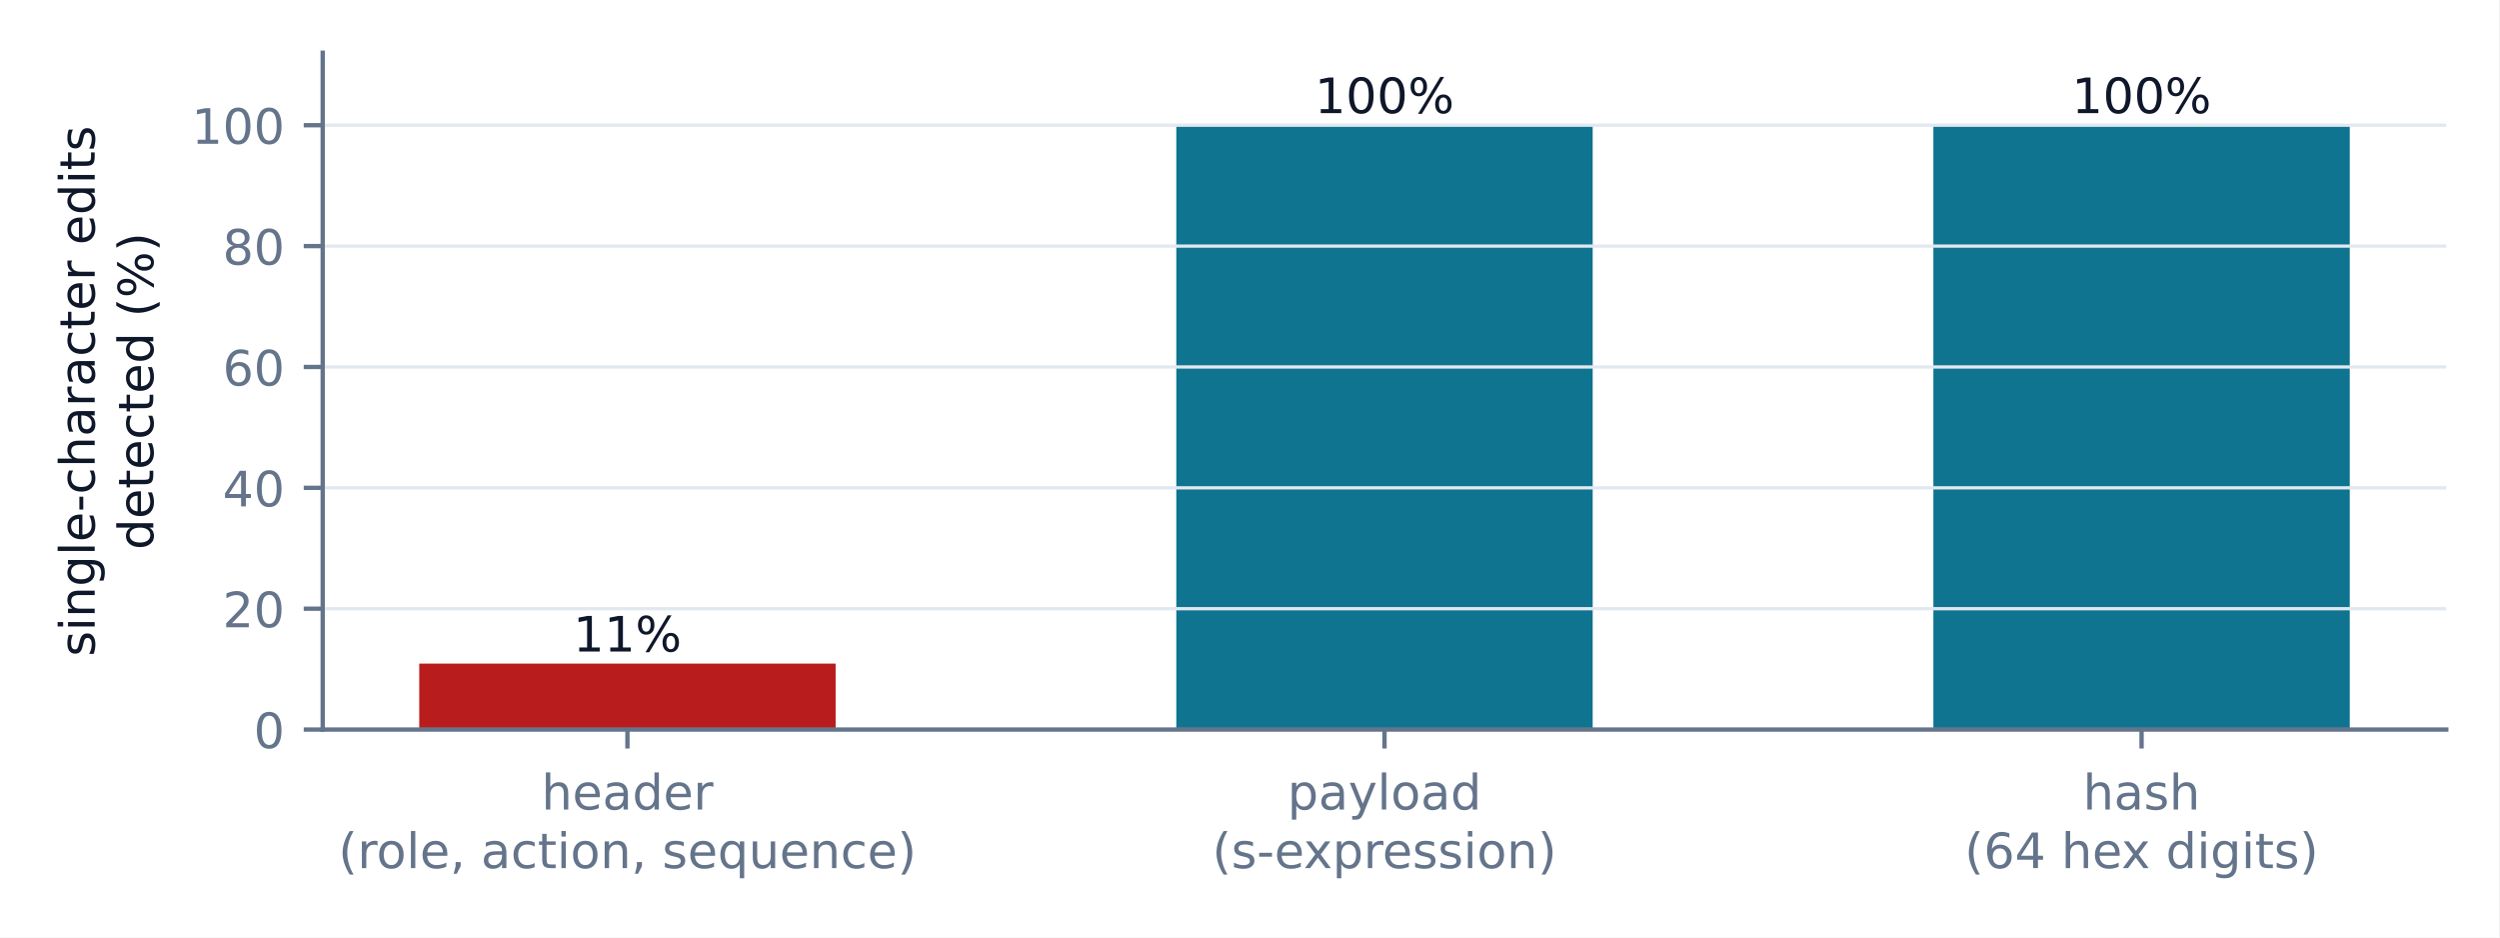
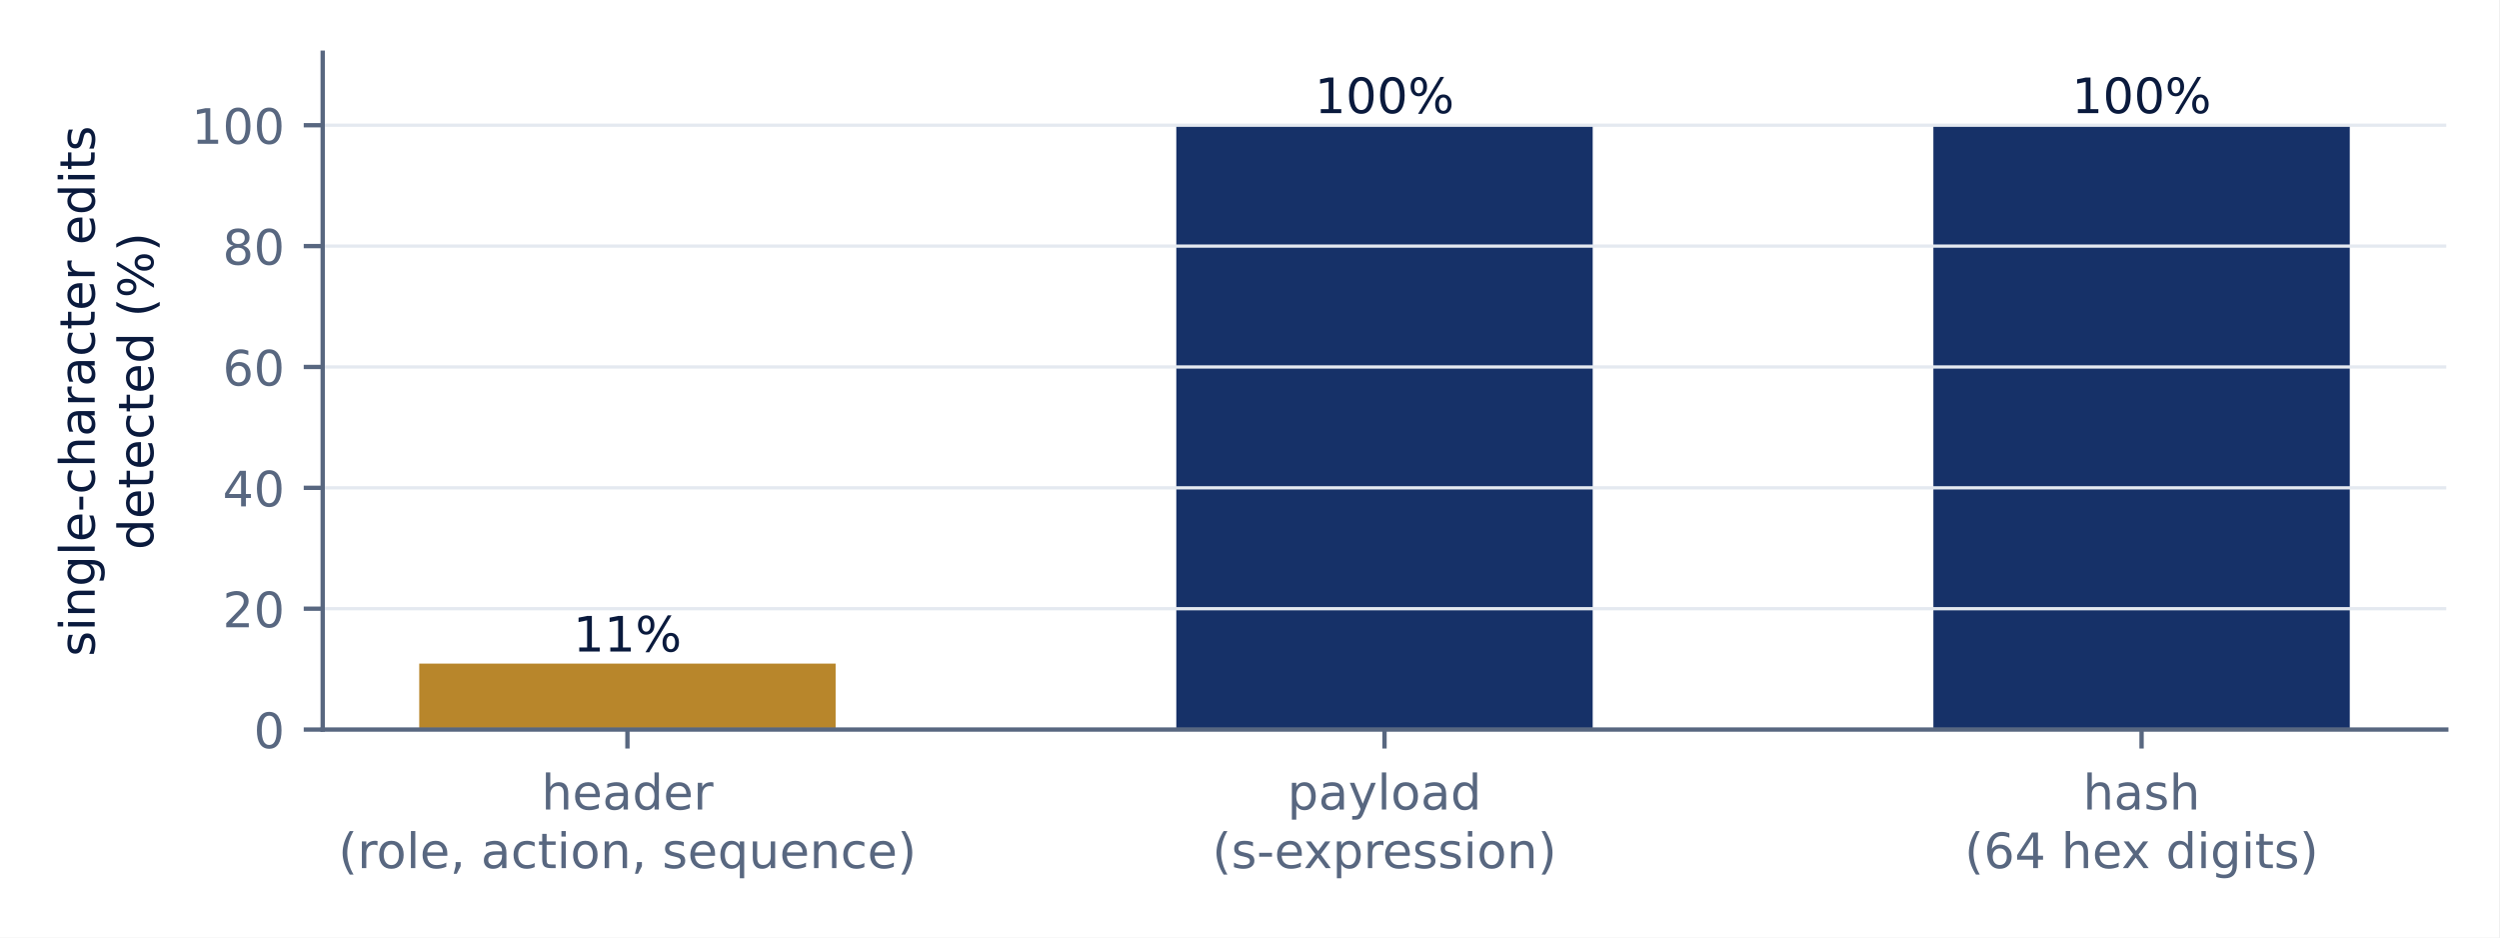
<svg xmlns="http://www.w3.org/2000/svg" xmlns:xlink="http://www.w3.org/1999/xlink" width="460.8pt" height="172.8pt" viewBox="0 0 460.8 172.8" version="1.1">
  <defs>
    <style type="text/css">*{stroke-linejoin: round; stroke-linecap: butt}</style>
  </defs>
  <g id="figure_1">
    <g id="patch_1">
      <path d="M 0 172.8  L 460.8 172.8  L 460.8 0  L 0 0  z " style="fill: #ffffff" />
    </g>
    <g id="axes_1">
      <g id="patch_2">
        <path d="M 59.506 134.472  L 451.08 134.472  L 451.08 9.72  L 59.506 9.72  z " style="fill: #ffffff" />
      </g>
      <g id="patch_3">
-         <path d="M 77.305 134.472  L 154.084 134.472  L 154.084 122.321  L 77.305 122.321  z " clip-path="url(#p524c995d17)" style="fill: #b91c1c" />
+         <path d="M 77.305 134.472  L 154.084 134.472  L 154.084 122.321  L 77.305 122.321  z " clip-path="url(#p524c995d17)" style="fill: #b8862b" />
      </g>
      <g id="patch_4">
-         <path d="M 216.904 134.472  L 293.683 134.472  L 293.683 23.086  L 216.904 23.086  z " clip-path="url(#p524c995d17)" style="fill: #0e7490" />
+         <path d="M 216.904 134.472  L 293.683 134.472  L 293.683 23.086  L 216.904 23.086  z " clip-path="url(#p524c995d17)" style="fill: #163168" />
      </g>
      <g id="patch_5">
-         <path d="M 356.502 134.472  L 433.281 134.472  L 433.281 23.086  L 356.502 23.086  z " clip-path="url(#p524c995d17)" style="fill: #0e7490" />
+         <path d="M 356.502 134.472  L 433.281 134.472  L 433.281 23.086  L 356.502 23.086  z " clip-path="url(#p524c995d17)" style="fill: #163168" />
      </g>
      <g id="matplotlib.axis_1">
        <g id="xtick_1">
          <g id="line2d_1">
            <defs>
-               <path id="m73df74bedf" d="M 0 0  L 0 3.5  " style="stroke: #64748b; stroke-width: 0.8" />
+               <path id="m2a65d157c3" d="M 0 0  L 0 3.5  " style="stroke: #586780; stroke-width: 0.8" />
            </defs>
            <g>
-               <use xlink:href="#m73df74bedf" x="115.695" y="134.472" style="fill: #64748b; stroke: #64748b; stroke-width: 0.8" />
+               <use xlink:href="#m2a65d157c3" x="115.695" y="134.472" style="fill: #586780; stroke: #586780; stroke-width: 0.8" />
            </g>
          </g>
          <g id="text_1">
-             <g style="fill: #64748b" transform="translate(99.84078 149.2117) scale(0.09 -0.09)">
+             <g style="fill: #586780" transform="translate(99.84078 149.2117) scale(0.09 -0.09)">
              <defs>
                <path id="DejaVuSans-4b" d="M 3513 2113  L 3513 0  L 2938 0  L 2938 2094  Q 2938 2591 2744 2837  Q 2550 3084 2163 3084  Q 1697 3084 1428 2787  Q 1159 2491 1159 1978  L 1159 0  L 581 0  L 581 4863  L 1159 4863  L 1159 2956  Q 1366 3272 1645 3428  Q 1925 3584 2291 3584  Q 2894 3584 3203 3211  Q 3513 2838 3513 2113  z " transform="scale(0.015625)" />
                <path id="DejaVuSans-48" d="M 3597 1894  L 3597 1613  L 953 1613  Q 991 1019 1311 708  Q 1631 397 2203 397  Q 2534 397 2845 478  Q 3156 559 3463 722  L 3463 178  Q 3153 47 2828 -22  Q 2503 -91 2169 -91  Q 1331 -91 842 396  Q 353 884 353 1716  Q 353 2575 817 3079  Q 1281 3584 2069 3584  Q 2775 3584 3186 3129  Q 3597 2675 3597 1894  z M 3022 2063  Q 3016 2534 2758 2815  Q 2500 3097 2075 3097  Q 1594 3097 1305 2825  Q 1016 2553 972 2059  L 3022 2063  z " transform="scale(0.015625)" />
                <path id="DejaVuSans-44" d="M 2194 1759  Q 1497 1759 1228 1600  Q 959 1441 959 1056  Q 959 750 1161 570  Q 1363 391 1709 391  Q 2188 391 2477 730  Q 2766 1069 2766 1631  L 2766 1759  L 2194 1759  z M 3341 1997  L 3341 0  L 2766 0  L 2766 531  Q 2569 213 2275 61  Q 1981 -91 1556 -91  Q 1019 -91 701 211  Q 384 513 384 1019  Q 384 1609 779 1909  Q 1175 2209 1959 2209  L 2766 2209  L 2766 2266  Q 2766 2663 2505 2880  Q 2244 3097 1772 3097  Q 1472 3097 1187 3025  Q 903 2953 641 2809  L 641 3341  Q 956 3463 1253 3523  Q 1550 3584 1831 3584  Q 2591 3584 2966 3190  Q 3341 2797 3341 1997  z " transform="scale(0.015625)" />
                <path id="DejaVuSans-47" d="M 2906 2969  L 2906 4863  L 3481 4863  L 3481 0  L 2906 0  L 2906 525  Q 2725 213 2448 61  Q 2172 -91 1784 -91  Q 1150 -91 751 415  Q 353 922 353 1747  Q 353 2572 751 3078  Q 1150 3584 1784 3584  Q 2172 3584 2448 3432  Q 2725 3281 2906 2969  z M 947 1747  Q 947 1113 1208 752  Q 1469 391 1925 391  Q 2381 391 2643 752  Q 2906 1113 2906 1747  Q 2906 2381 2643 2742  Q 2381 3103 1925 3103  Q 1469 3103 1208 2742  Q 947 2381 947 1747  z " transform="scale(0.015625)" />
                <path id="DejaVuSans-55" d="M 2631 2963  Q 2534 3019 2420 3045  Q 2306 3072 2169 3072  Q 1681 3072 1420 2755  Q 1159 2438 1159 1844  L 1159 0  L 581 0  L 581 3500  L 1159 3500  L 1159 2956  Q 1341 3275 1631 3429  Q 1922 3584 2338 3584  Q 2397 3584 2469 3576  Q 2541 3569 2628 3553  L 2631 2963  z " transform="scale(0.015625)" />
              </defs>
              <use xlink:href="#DejaVuSans-4b" />
              <use xlink:href="#DejaVuSans-48" transform="translate(63.375 0)" />
              <use xlink:href="#DejaVuSans-44" transform="translate(124.9062 0)" />
              <use xlink:href="#DejaVuSans-47" transform="translate(186.1875 0)" />
              <use xlink:href="#DejaVuSans-48" transform="translate(249.6719 0)" />
              <use xlink:href="#DejaVuSans-55" transform="translate(311.2031 0)" />
            </g>
-             <g style="fill: #64748b" transform="translate(62.40219 160.0142) scale(0.09 -0.09)">
+             <g style="fill: #586780" transform="translate(62.40219 160.0142) scale(0.09 -0.09)">
              <defs>
                <path id="DejaVuSans-b" d="M 1984 4856  Q 1566 4138 1362 3434  Q 1159 2731 1159 2009  Q 1159 1288 1364 580  Q 1569 -128 1984 -844  L 1484 -844  Q 1016 -109 783 600  Q 550 1309 550 2009  Q 550 2706 781 3412  Q 1013 4119 1484 4856  L 1984 4856  z " transform="scale(0.015625)" />
                <path id="DejaVuSans-52" d="M 1959 3097  Q 1497 3097 1228 2736  Q 959 2375 959 1747  Q 959 1119 1226 758  Q 1494 397 1959 397  Q 2419 397 2687 759  Q 2956 1122 2956 1747  Q 2956 2369 2687 2733  Q 2419 3097 1959 3097  z M 1959 3584  Q 2709 3584 3137 3096  Q 3566 2609 3566 1747  Q 3566 888 3137 398  Q 2709 -91 1959 -91  Q 1206 -91 779 398  Q 353 888 353 1747  Q 353 2609 779 3096  Q 1206 3584 1959 3584  z " transform="scale(0.015625)" />
                <path id="DejaVuSans-4f" d="M 603 4863  L 1178 4863  L 1178 0  L 603 0  L 603 4863  z " transform="scale(0.015625)" />
                <path id="DejaVuSans-f" d="M 750 794  L 1409 794  L 1409 256  L 897 -744  L 494 -744  L 750 256  L 750 794  z " transform="scale(0.015625)" />
                <path id="DejaVuSans-3" transform="scale(0.015625)" />
                <path id="DejaVuSans-46" d="M 3122 3366  L 3122 2828  Q 2878 2963 2633 3030  Q 2388 3097 2138 3097  Q 1578 3097 1268 2742  Q 959 2388 959 1747  Q 959 1106 1268 751  Q 1578 397 2138 397  Q 2388 397 2633 464  Q 2878 531 3122 666  L 3122 134  Q 2881 22 2623 -34  Q 2366 -91 2075 -91  Q 1284 -91 818 406  Q 353 903 353 1747  Q 353 2603 823 3093  Q 1294 3584 2113 3584  Q 2378 3584 2631 3529  Q 2884 3475 3122 3366  z " transform="scale(0.015625)" />
                <path id="DejaVuSans-57" d="M 1172 4494  L 1172 3500  L 2356 3500  L 2356 3053  L 1172 3053  L 1172 1153  Q 1172 725 1289 603  Q 1406 481 1766 481  L 2356 481  L 2356 0  L 1766 0  Q 1100 0 847 248  Q 594 497 594 1153  L 594 3053  L 172 3053  L 172 3500  L 594 3500  L 594 4494  L 1172 4494  z " transform="scale(0.015625)" />
                <path id="DejaVuSans-4c" d="M 603 3500  L 1178 3500  L 1178 0  L 603 0  L 603 3500  z M 603 4863  L 1178 4863  L 1178 4134  L 603 4134  L 603 4863  z " transform="scale(0.015625)" />
                <path id="DejaVuSans-51" d="M 3513 2113  L 3513 0  L 2938 0  L 2938 2094  Q 2938 2591 2744 2837  Q 2550 3084 2163 3084  Q 1697 3084 1428 2787  Q 1159 2491 1159 1978  L 1159 0  L 581 0  L 581 3500  L 1159 3500  L 1159 2956  Q 1366 3272 1645 3428  Q 1925 3584 2291 3584  Q 2894 3584 3203 3211  Q 3513 2838 3513 2113  z " transform="scale(0.015625)" />
                <path id="DejaVuSans-56" d="M 2834 3397  L 2834 2853  Q 2591 2978 2328 3040  Q 2066 3103 1784 3103  Q 1356 3103 1142 2972  Q 928 2841 928 2578  Q 928 2378 1081 2264  Q 1234 2150 1697 2047  L 1894 2003  Q 2506 1872 2764 1633  Q 3022 1394 3022 966  Q 3022 478 2636 193  Q 2250 -91 1575 -91  Q 1294 -91 989 -36  Q 684 19 347 128  L 347 722  Q 666 556 975 473  Q 1284 391 1588 391  Q 1994 391 2212 530  Q 2431 669 2431 922  Q 2431 1156 2273 1281  Q 2116 1406 1581 1522  L 1381 1569  Q 847 1681 609 1914  Q 372 2147 372 2553  Q 372 3047 722 3315  Q 1072 3584 1716 3584  Q 2034 3584 2315 3537  Q 2597 3491 2834 3397  z " transform="scale(0.015625)" />
                <path id="DejaVuSans-54" d="M 947 1747  Q 947 1113 1208 752  Q 1469 391 1925 391  Q 2381 391 2643 752  Q 2906 1113 2906 1747  Q 2906 2381 2643 2742  Q 2381 3103 1925 3103  Q 1469 3103 1208 2742  Q 947 2381 947 1747  z M 2906 525  Q 2725 213 2448 61  Q 2172 -91 1784 -91  Q 1150 -91 751 415  Q 353 922 353 1747  Q 353 2572 751 3078  Q 1150 3584 1784 3584  Q 2172 3584 2448 3432  Q 2725 3281 2906 2969  L 2906 3500  L 3481 3500  L 3481 -1331  L 2906 -1331  L 2906 525  z " transform="scale(0.015625)" />
                <path id="DejaVuSans-58" d="M 544 1381  L 544 3500  L 1119 3500  L 1119 1403  Q 1119 906 1312 657  Q 1506 409 1894 409  Q 2359 409 2629 706  Q 2900 1003 2900 1516  L 2900 3500  L 3475 3500  L 3475 0  L 2900 0  L 2900 538  Q 2691 219 2414 64  Q 2138 -91 1772 -91  Q 1169 -91 856 284  Q 544 659 544 1381  z M 1991 3584  L 1991 3584  z " transform="scale(0.015625)" />
                <path id="DejaVuSans-c" d="M 513 4856  L 1013 4856  Q 1481 4119 1714 3412  Q 1947 2706 1947 2009  Q 1947 1309 1714 600  Q 1481 -109 1013 -844  L 513 -844  Q 928 -128 1133 580  Q 1338 1288 1338 2009  Q 1338 2731 1133 3434  Q 928 4138 513 4856  z " transform="scale(0.015625)" />
              </defs>
              <use xlink:href="#DejaVuSans-b" />
              <use xlink:href="#DejaVuSans-55" transform="translate(39.01562 0)" />
              <use xlink:href="#DejaVuSans-52" transform="translate(77.92188 0)" />
              <use xlink:href="#DejaVuSans-4f" transform="translate(139.1094 0)" />
              <use xlink:href="#DejaVuSans-48" transform="translate(166.8906 0)" />
              <use xlink:href="#DejaVuSans-f" transform="translate(228.4219 0)" />
              <use xlink:href="#DejaVuSans-3" transform="translate(260.2031 0)" />
              <use xlink:href="#DejaVuSans-44" transform="translate(291.9844 0)" />
              <use xlink:href="#DejaVuSans-46" transform="translate(353.2656 0)" />
              <use xlink:href="#DejaVuSans-57" transform="translate(408.25 0)" />
              <use xlink:href="#DejaVuSans-4c" transform="translate(447.4531 0)" />
              <use xlink:href="#DejaVuSans-52" transform="translate(475.2344 0)" />
              <use xlink:href="#DejaVuSans-51" transform="translate(536.4219 0)" />
              <use xlink:href="#DejaVuSans-f" transform="translate(599.7969 0)" />
              <use xlink:href="#DejaVuSans-3" transform="translate(631.5781 0)" />
              <use xlink:href="#DejaVuSans-56" transform="translate(663.3594 0)" />
              <use xlink:href="#DejaVuSans-48" transform="translate(715.4531 0)" />
              <use xlink:href="#DejaVuSans-54" transform="translate(776.9844 0)" />
              <use xlink:href="#DejaVuSans-58" transform="translate(840.4688 0)" />
              <use xlink:href="#DejaVuSans-48" transform="translate(903.8438 0)" />
              <use xlink:href="#DejaVuSans-51" transform="translate(965.375 0)" />
              <use xlink:href="#DejaVuSans-46" transform="translate(1028.75 0)" />
              <use xlink:href="#DejaVuSans-48" transform="translate(1083.734 0)" />
              <use xlink:href="#DejaVuSans-c" transform="translate(1145.266 0)" />
            </g>
          </g>
        </g>
        <g id="xtick_2">
          <g id="line2d_2">
            <g>
-               <use xlink:href="#m73df74bedf" x="255.293" y="134.472" style="fill: #64748b; stroke: #64748b; stroke-width: 0.8" />
+               <use xlink:href="#m2a65d157c3" x="255.293" y="134.472" style="fill: #586780; stroke: #586780; stroke-width: 0.8" />
            </g>
          </g>
          <g id="text_2">
-             <g style="fill: #64748b" transform="translate(237.3973 149.2117) scale(0.09 -0.09)">
+             <g style="fill: #586780" transform="translate(237.3973 149.2117) scale(0.09 -0.09)">
              <defs>
                <path id="DejaVuSans-53" d="M 1159 525  L 1159 -1331  L 581 -1331  L 581 3500  L 1159 3500  L 1159 2969  Q 1341 3281 1617 3432  Q 1894 3584 2278 3584  Q 2916 3584 3314 3078  Q 3713 2572 3713 1747  Q 3713 922 3314 415  Q 2916 -91 2278 -91  Q 1894 -91 1617 61  Q 1341 213 1159 525  z M 3116 1747  Q 3116 2381 2855 2742  Q 2594 3103 2138 3103  Q 1681 3103 1420 2742  Q 1159 2381 1159 1747  Q 1159 1113 1420 752  Q 1681 391 2138 391  Q 2594 391 2855 752  Q 3116 1113 3116 1747  z " transform="scale(0.015625)" />
                <path id="DejaVuSans-5c" d="M 2059 -325  Q 1816 -950 1584 -1140  Q 1353 -1331 966 -1331  L 506 -1331  L 506 -850  L 844 -850  Q 1081 -850 1212 -737  Q 1344 -625 1503 -206  L 1606 56  L 191 3500  L 800 3500  L 1894 763  L 2988 3500  L 3597 3500  L 2059 -325  z " transform="scale(0.015625)" />
              </defs>
              <use xlink:href="#DejaVuSans-53" />
              <use xlink:href="#DejaVuSans-44" transform="translate(63.48438 0)" />
              <use xlink:href="#DejaVuSans-5c" transform="translate(124.7656 0)" />
              <use xlink:href="#DejaVuSans-4f" transform="translate(183.9531 0)" />
              <use xlink:href="#DejaVuSans-52" transform="translate(211.7344 0)" />
              <use xlink:href="#DejaVuSans-44" transform="translate(272.9219 0)" />
              <use xlink:href="#DejaVuSans-47" transform="translate(334.2031 0)" />
            </g>
-             <g style="fill: #64748b" transform="translate(223.5401 160.0142) scale(0.09 -0.09)">
+             <g style="fill: #586780" transform="translate(223.5401 160.0142) scale(0.09 -0.09)">
              <defs>
                <path id="DejaVuSans-10" d="M 313 2009  L 1997 2009  L 1997 1497  L 313 1497  L 313 2009  z " transform="scale(0.015625)" />
                <path id="DejaVuSans-5b" d="M 3513 3500  L 2247 1797  L 3578 0  L 2900 0  L 1881 1375  L 863 0  L 184 0  L 1544 1831  L 300 3500  L 978 3500  L 1906 2253  L 2834 3500  L 3513 3500  z " transform="scale(0.015625)" />
              </defs>
              <use xlink:href="#DejaVuSans-b" />
              <use xlink:href="#DejaVuSans-56" transform="translate(39.01562 0)" />
              <use xlink:href="#DejaVuSans-10" transform="translate(91.10938 0)" />
              <use xlink:href="#DejaVuSans-48" transform="translate(127.1875 0)" />
              <use xlink:href="#DejaVuSans-5b" transform="translate(186.9688 0)" />
              <use xlink:href="#DejaVuSans-53" transform="translate(246.1562 0)" />
              <use xlink:href="#DejaVuSans-55" transform="translate(309.6406 0)" />
              <use xlink:href="#DejaVuSans-48" transform="translate(348.5469 0)" />
              <use xlink:href="#DejaVuSans-56" transform="translate(410.0781 0)" />
              <use xlink:href="#DejaVuSans-56" transform="translate(462.1719 0)" />
              <use xlink:href="#DejaVuSans-4c" transform="translate(514.2656 0)" />
              <use xlink:href="#DejaVuSans-52" transform="translate(542.0469 0)" />
              <use xlink:href="#DejaVuSans-51" transform="translate(603.2344 0)" />
              <use xlink:href="#DejaVuSans-c" transform="translate(666.6094 0)" />
            </g>
          </g>
        </g>
        <g id="xtick_3">
          <g id="line2d_3">
            <g>
-               <use xlink:href="#m73df74bedf" x="394.892" y="134.472" style="fill: #64748b; stroke: #64748b; stroke-width: 0.8" />
+               <use xlink:href="#m2a65d157c3" x="394.892" y="134.472" style="fill: #586780; stroke: #586780; stroke-width: 0.8" />
            </g>
          </g>
          <g id="text_3">
-             <g style="fill: #64748b" transform="translate(384.086 149.2117) scale(0.09 -0.09)">
+             <g style="fill: #586780" transform="translate(384.086 149.2117) scale(0.09 -0.09)">
              <use xlink:href="#DejaVuSans-4b" />
              <use xlink:href="#DejaVuSans-44" transform="translate(63.375 0)" />
              <use xlink:href="#DejaVuSans-56" transform="translate(124.6562 0)" />
              <use xlink:href="#DejaVuSans-4b" transform="translate(176.75 0)" />
            </g>
-             <g style="fill: #64748b" transform="translate(362.2659 160.0142) scale(0.09 -0.09)">
+             <g style="fill: #586780" transform="translate(362.2659 160.0142) scale(0.09 -0.09)">
              <defs>
                <path id="DejaVuSans-19" d="M 2113 2584  Q 1688 2584 1439 2293  Q 1191 2003 1191 1497  Q 1191 994 1439 701  Q 1688 409 2113 409  Q 2538 409 2786 701  Q 3034 994 3034 1497  Q 3034 2003 2786 2293  Q 2538 2584 2113 2584  z M 3366 4563  L 3366 3988  Q 3128 4100 2886 4159  Q 2644 4219 2406 4219  Q 1781 4219 1451 3797  Q 1122 3375 1075 2522  Q 1259 2794 1537 2939  Q 1816 3084 2150 3084  Q 2853 3084 3261 2657  Q 3669 2231 3669 1497  Q 3669 778 3244 343  Q 2819 -91 2113 -91  Q 1303 -91 875 529  Q 447 1150 447 2328  Q 447 3434 972 4092  Q 1497 4750 2381 4750  Q 2619 4750 2861 4703  Q 3103 4656 3366 4563  z " transform="scale(0.015625)" />
                <path id="DejaVuSans-17" d="M 2419 4116  L 825 1625  L 2419 1625  L 2419 4116  z M 2253 4666  L 3047 4666  L 3047 1625  L 3713 1625  L 3713 1100  L 3047 1100  L 3047 0  L 2419 0  L 2419 1100  L 313 1100  L 313 1709  L 2253 4666  z " transform="scale(0.015625)" />
                <path id="DejaVuSans-4a" d="M 2906 1791  Q 2906 2416 2648 2759  Q 2391 3103 1925 3103  Q 1463 3103 1205 2759  Q 947 2416 947 1791  Q 947 1169 1205 825  Q 1463 481 1925 481  Q 2391 481 2648 825  Q 2906 1169 2906 1791  z M 3481 434  Q 3481 -459 3084 -895  Q 2688 -1331 1869 -1331  Q 1566 -1331 1297 -1286  Q 1028 -1241 775 -1147  L 775 -588  Q 1028 -725 1275 -790  Q 1522 -856 1778 -856  Q 2344 -856 2625 -561  Q 2906 -266 2906 331  L 2906 616  Q 2728 306 2450 153  Q 2172 0 1784 0  Q 1141 0 747 490  Q 353 981 353 1791  Q 353 2603 747 3093  Q 1141 3584 1784 3584  Q 2172 3584 2450 3431  Q 2728 3278 2906 2969  L 2906 3500  L 3481 3500  L 3481 434  z " transform="scale(0.015625)" />
              </defs>
              <use xlink:href="#DejaVuSans-b" />
              <use xlink:href="#DejaVuSans-19" transform="translate(39.01562 0)" />
              <use xlink:href="#DejaVuSans-17" transform="translate(102.6406 0)" />
              <use xlink:href="#DejaVuSans-3" transform="translate(166.2656 0)" />
              <use xlink:href="#DejaVuSans-4b" transform="translate(198.0469 0)" />
              <use xlink:href="#DejaVuSans-48" transform="translate(261.4219 0)" />
              <use xlink:href="#DejaVuSans-5b" transform="translate(321.2031 0)" />
              <use xlink:href="#DejaVuSans-3" transform="translate(380.3906 0)" />
              <use xlink:href="#DejaVuSans-47" transform="translate(412.1719 0)" />
              <use xlink:href="#DejaVuSans-4c" transform="translate(475.6562 0)" />
              <use xlink:href="#DejaVuSans-4a" transform="translate(503.4375 0)" />
              <use xlink:href="#DejaVuSans-4c" transform="translate(566.9219 0)" />
              <use xlink:href="#DejaVuSans-57" transform="translate(594.7031 0)" />
              <use xlink:href="#DejaVuSans-56" transform="translate(633.9062 0)" />
              <use xlink:href="#DejaVuSans-c" transform="translate(686 0)" />
            </g>
          </g>
        </g>
      </g>
      <g id="matplotlib.axis_2">
        <g id="ytick_1">
          <g id="line2d_4">
-             <path d="M 59.506 134.472  L 451.08 134.472  " clip-path="url(#p524c995d17)" style="fill: none; stroke: #e2e8f0; stroke-width: 0.6; stroke-linecap: square" />
+             <path d="M 59.506 134.472  L 451.08 134.472  " clip-path="url(#p524c995d17)" style="fill: none; stroke: #e4e9f0; stroke-width: 0.6; stroke-linecap: square" />
          </g>
          <g id="line2d_5">
            <defs>
-               <path id="m22dbe54132" d="M 0 0  L -3.5 0  " style="stroke: #64748b; stroke-width: 0.8" />
+               <path id="m2eb2b856c6" d="M 0 0  L -3.5 0  " style="stroke: #586780; stroke-width: 0.8" />
            </defs>
            <g>
-               <use xlink:href="#m22dbe54132" x="59.506" y="134.472" style="fill: #64748b; stroke: #64748b; stroke-width: 0.8" />
+               <use xlink:href="#m2eb2b856c6" x="59.506" y="134.472" style="fill: #586780; stroke: #586780; stroke-width: 0.8" />
            </g>
          </g>
          <g id="text_4">
-             <g style="fill: #64748b" transform="translate(46.78023 137.8912) scale(0.09 -0.09)">
+             <g style="fill: #586780" transform="translate(46.78023 137.8912) scale(0.09 -0.09)">
              <defs>
                <path id="DejaVuSans-13" d="M 2034 4250  Q 1547 4250 1301 3770  Q 1056 3291 1056 2328  Q 1056 1369 1301 889  Q 1547 409 2034 409  Q 2525 409 2770 889  Q 3016 1369 3016 2328  Q 3016 3291 2770 3770  Q 2525 4250 2034 4250  z M 2034 4750  Q 2819 4750 3233 4129  Q 3647 3509 3647 2328  Q 3647 1150 3233 529  Q 2819 -91 2034 -91  Q 1250 -91 836 529  Q 422 1150 422 2328  Q 422 3509 836 4129  Q 1250 4750 2034 4750  z " transform="scale(0.015625)" />
              </defs>
              <use xlink:href="#DejaVuSans-13" />
            </g>
          </g>
        </g>
        <g id="ytick_2">
          <g id="line2d_6">
-             <path d="M 59.506 112.195  L 451.08 112.195  " clip-path="url(#p524c995d17)" style="fill: none; stroke: #e2e8f0; stroke-width: 0.6; stroke-linecap: square" />
+             <path d="M 59.506 112.195  L 451.08 112.195  " clip-path="url(#p524c995d17)" style="fill: none; stroke: #e4e9f0; stroke-width: 0.6; stroke-linecap: square" />
          </g>
          <g id="line2d_7">
            <g>
-               <use xlink:href="#m22dbe54132" x="59.506" y="112.195" style="fill: #64748b; stroke: #64748b; stroke-width: 0.8" />
+               <use xlink:href="#m2eb2b856c6" x="59.506" y="112.195" style="fill: #586780; stroke: #586780; stroke-width: 0.8" />
            </g>
          </g>
          <g id="text_5">
-             <g style="fill: #64748b" transform="translate(41.05398 115.614) scale(0.09 -0.09)">
+             <g style="fill: #586780" transform="translate(41.05398 115.614) scale(0.09 -0.09)">
              <defs>
                <path id="DejaVuSans-15" d="M 1228 531  L 3431 531  L 3431 0  L 469 0  L 469 531  Q 828 903 1448 1529  Q 2069 2156 2228 2338  Q 2531 2678 2651 2914  Q 2772 3150 2772 3378  Q 2772 3750 2511 3984  Q 2250 4219 1831 4219  Q 1534 4219 1204 4116  Q 875 4013 500 3803  L 500 4441  Q 881 4594 1212 4672  Q 1544 4750 1819 4750  Q 2544 4750 2975 4387  Q 3406 4025 3406 3419  Q 3406 3131 3298 2873  Q 3191 2616 2906 2266  Q 2828 2175 2409 1742  Q 1991 1309 1228 531  z " transform="scale(0.015625)" />
              </defs>
              <use xlink:href="#DejaVuSans-15" />
              <use xlink:href="#DejaVuSans-13" transform="translate(63.625 0)" />
            </g>
          </g>
        </g>
        <g id="ytick_3">
          <g id="line2d_8">
-             <path d="M 59.506 89.918  L 451.08 89.918  " clip-path="url(#p524c995d17)" style="fill: none; stroke: #e2e8f0; stroke-width: 0.6; stroke-linecap: square" />
+             <path d="M 59.506 89.918  L 451.08 89.918  " clip-path="url(#p524c995d17)" style="fill: none; stroke: #e4e9f0; stroke-width: 0.6; stroke-linecap: square" />
          </g>
          <g id="line2d_9">
            <g>
-               <use xlink:href="#m22dbe54132" x="59.506" y="89.918" style="fill: #64748b; stroke: #64748b; stroke-width: 0.8" />
+               <use xlink:href="#m2eb2b856c6" x="59.506" y="89.918" style="fill: #586780; stroke: #586780; stroke-width: 0.8" />
            </g>
          </g>
          <g id="text_6">
-             <g style="fill: #64748b" transform="translate(41.05398 93.33683) scale(0.09 -0.09)">
+             <g style="fill: #586780" transform="translate(41.05398 93.33683) scale(0.09 -0.09)">
              <use xlink:href="#DejaVuSans-17" />
              <use xlink:href="#DejaVuSans-13" transform="translate(63.625 0)" />
            </g>
          </g>
        </g>
        <g id="ytick_4">
          <g id="line2d_10">
-             <path d="M 59.506 67.641  L 451.08 67.641  " clip-path="url(#p524c995d17)" style="fill: none; stroke: #e2e8f0; stroke-width: 0.6; stroke-linecap: square" />
+             <path d="M 59.506 67.641  L 451.08 67.641  " clip-path="url(#p524c995d17)" style="fill: none; stroke: #e4e9f0; stroke-width: 0.6; stroke-linecap: square" />
          </g>
          <g id="line2d_11">
            <g>
-               <use xlink:href="#m22dbe54132" x="59.506" y="67.641" style="fill: #64748b; stroke: #64748b; stroke-width: 0.8" />
+               <use xlink:href="#m2eb2b856c6" x="59.506" y="67.641" style="fill: #586780; stroke: #586780; stroke-width: 0.8" />
            </g>
          </g>
          <g id="text_7">
-             <g style="fill: #64748b" transform="translate(41.05398 71.05964) scale(0.09 -0.09)">
+             <g style="fill: #586780" transform="translate(41.05398 71.05964) scale(0.09 -0.09)">
              <use xlink:href="#DejaVuSans-19" />
              <use xlink:href="#DejaVuSans-13" transform="translate(63.625 0)" />
            </g>
          </g>
        </g>
        <g id="ytick_5">
          <g id="line2d_12">
-             <path d="M 59.506 45.364  L 451.08 45.364  " clip-path="url(#p524c995d17)" style="fill: none; stroke: #e2e8f0; stroke-width: 0.6; stroke-linecap: square" />
+             <path d="M 59.506 45.364  L 451.08 45.364  " clip-path="url(#p524c995d17)" style="fill: none; stroke: #e4e9f0; stroke-width: 0.6; stroke-linecap: square" />
          </g>
          <g id="line2d_13">
            <g>
-               <use xlink:href="#m22dbe54132" x="59.506" y="45.364" style="fill: #64748b; stroke: #64748b; stroke-width: 0.8" />
+               <use xlink:href="#m2eb2b856c6" x="59.506" y="45.364" style="fill: #586780; stroke: #586780; stroke-width: 0.8" />
            </g>
          </g>
          <g id="text_8">
-             <g style="fill: #64748b" transform="translate(41.05398 48.78245) scale(0.09 -0.09)">
+             <g style="fill: #586780" transform="translate(41.05398 48.78245) scale(0.09 -0.09)">
              <defs>
                <path id="DejaVuSans-1b" d="M 2034 2216  Q 1584 2216 1326 1975  Q 1069 1734 1069 1313  Q 1069 891 1326 650  Q 1584 409 2034 409  Q 2484 409 2743 651  Q 3003 894 3003 1313  Q 3003 1734 2745 1975  Q 2488 2216 2034 2216  z M 1403 2484  Q 997 2584 770 2862  Q 544 3141 544 3541  Q 544 4100 942 4425  Q 1341 4750 2034 4750  Q 2731 4750 3128 4425  Q 3525 4100 3525 3541  Q 3525 3141 3298 2862  Q 3072 2584 2669 2484  Q 3125 2378 3379 2068  Q 3634 1759 3634 1313  Q 3634 634 3220 271  Q 2806 -91 2034 -91  Q 1263 -91 848 271  Q 434 634 434 1313  Q 434 1759 690 2068  Q 947 2378 1403 2484  z M 1172 3481  Q 1172 3119 1398 2916  Q 1625 2713 2034 2713  Q 2441 2713 2670 2916  Q 2900 3119 2900 3481  Q 2900 3844 2670 4047  Q 2441 4250 2034 4250  Q 1625 4250 1398 4047  Q 1172 3844 1172 3481  z " transform="scale(0.015625)" />
              </defs>
              <use xlink:href="#DejaVuSans-1b" />
              <use xlink:href="#DejaVuSans-13" transform="translate(63.625 0)" />
            </g>
          </g>
        </g>
        <g id="ytick_6">
          <g id="line2d_14">
-             <path d="M 59.506 23.086  L 451.08 23.086  " clip-path="url(#p524c995d17)" style="fill: none; stroke: #e2e8f0; stroke-width: 0.6; stroke-linecap: square" />
+             <path d="M 59.506 23.086  L 451.08 23.086  " clip-path="url(#p524c995d17)" style="fill: none; stroke: #e4e9f0; stroke-width: 0.6; stroke-linecap: square" />
          </g>
          <g id="line2d_15">
            <g>
-               <use xlink:href="#m22dbe54132" x="59.506" y="23.086" style="fill: #64748b; stroke: #64748b; stroke-width: 0.8" />
+               <use xlink:href="#m2eb2b856c6" x="59.506" y="23.086" style="fill: #586780; stroke: #586780; stroke-width: 0.8" />
            </g>
          </g>
          <g id="text_9">
-             <g style="fill: #64748b" transform="translate(35.32773 26.50526) scale(0.09 -0.09)">
+             <g style="fill: #586780" transform="translate(35.32773 26.50526) scale(0.09 -0.09)">
              <defs>
                <path id="DejaVuSans-14" d="M 794 531  L 1825 531  L 1825 4091  L 703 3866  L 703 4441  L 1819 4666  L 2450 4666  L 2450 531  L 3481 531  L 3481 0  L 794 0  L 794 531  z " transform="scale(0.015625)" />
              </defs>
              <use xlink:href="#DejaVuSans-14" />
              <use xlink:href="#DejaVuSans-13" transform="translate(63.625 0)" />
              <use xlink:href="#DejaVuSans-13" transform="translate(127.25 0)" />
            </g>
          </g>
        </g>
        <g id="text_10">
-           <g style="fill: #0f172a" transform="translate(17.46229 121.0048) rotate(-90) scale(0.09 -0.09)">
+           <g style="fill: #0a1a3d" transform="translate(17.46229 121.0048) rotate(-90) scale(0.09 -0.09)">
            <use xlink:href="#DejaVuSans-56" />
            <use xlink:href="#DejaVuSans-4c" transform="translate(52.09375 0)" />
            <use xlink:href="#DejaVuSans-51" transform="translate(79.875 0)" />
            <use xlink:href="#DejaVuSans-4a" transform="translate(143.25 0)" />
            <use xlink:href="#DejaVuSans-4f" transform="translate(206.7344 0)" />
            <use xlink:href="#DejaVuSans-48" transform="translate(234.5156 0)" />
            <use xlink:href="#DejaVuSans-10" transform="translate(296.0469 0)" />
            <use xlink:href="#DejaVuSans-46" transform="translate(332.125 0)" />
            <use xlink:href="#DejaVuSans-4b" transform="translate(387.1094 0)" />
            <use xlink:href="#DejaVuSans-44" transform="translate(450.4844 0)" />
            <use xlink:href="#DejaVuSans-55" transform="translate(511.7656 0)" />
            <use xlink:href="#DejaVuSans-44" transform="translate(552.875 0)" />
            <use xlink:href="#DejaVuSans-46" transform="translate(614.1562 0)" />
            <use xlink:href="#DejaVuSans-57" transform="translate(669.1406 0)" />
            <use xlink:href="#DejaVuSans-48" transform="translate(708.3438 0)" />
            <use xlink:href="#DejaVuSans-55" transform="translate(769.875 0)" />
            <use xlink:href="#DejaVuSans-3" transform="translate(810.9844 0)" />
            <use xlink:href="#DejaVuSans-48" transform="translate(842.7656 0)" />
            <use xlink:href="#DejaVuSans-47" transform="translate(904.2969 0)" />
            <use xlink:href="#DejaVuSans-4c" transform="translate(967.7812 0)" />
            <use xlink:href="#DejaVuSans-57" transform="translate(995.5625 0)" />
            <use xlink:href="#DejaVuSans-56" transform="translate(1034.766 0)" />
          </g>
-           <g style="fill: #0f172a" transform="translate(28.26475 101.3363) rotate(-90) scale(0.09 -0.09)">
+           <g style="fill: #0a1a3d" transform="translate(28.26475 101.3363) rotate(-90) scale(0.09 -0.09)">
            <defs>
              <path id="DejaVuSans-8" d="M 4653 2053  Q 4381 2053 4226 1822  Q 4072 1591 4072 1178  Q 4072 772 4226 539  Q 4381 306 4653 306  Q 4919 306 5073 539  Q 5228 772 5228 1178  Q 5228 1588 5073 1820  Q 4919 2053 4653 2053  z M 4653 2450  Q 5147 2450 5437 2106  Q 5728 1763 5728 1178  Q 5728 594 5436 251  Q 5144 -91 4653 -91  Q 4153 -91 3862 251  Q 3572 594 3572 1178  Q 3572 1766 3864 2108  Q 4156 2450 4653 2450  z M 1428 4353  Q 1159 4353 1004 4120  Q 850 3888 850 3481  Q 850 3069 1003 2837  Q 1156 2606 1428 2606  Q 1700 2606 1854 2837  Q 2009 3069 2009 3481  Q 2009 3884 1853 4118  Q 1697 4353 1428 4353  z M 4250 4750  L 4750 4750  L 1831 -91  L 1331 -91  L 4250 4750  z M 1428 4750  Q 1922 4750 2215 4408  Q 2509 4066 2509 3481  Q 2509 2891 2217 2550  Q 1925 2209 1428 2209  Q 931 2209 642 2551  Q 353 2894 353 3481  Q 353 4063 643 4406  Q 934 4750 1428 4750  z " transform="scale(0.015625)" />
            </defs>
            <use xlink:href="#DejaVuSans-47" />
            <use xlink:href="#DejaVuSans-48" transform="translate(63.48438 0)" />
            <use xlink:href="#DejaVuSans-57" transform="translate(125.0156 0)" />
            <use xlink:href="#DejaVuSans-48" transform="translate(164.2188 0)" />
            <use xlink:href="#DejaVuSans-46" transform="translate(225.75 0)" />
            <use xlink:href="#DejaVuSans-57" transform="translate(280.7344 0)" />
            <use xlink:href="#DejaVuSans-48" transform="translate(319.9375 0)" />
            <use xlink:href="#DejaVuSans-47" transform="translate(381.4688 0)" />
            <use xlink:href="#DejaVuSans-3" transform="translate(444.9531 0)" />
            <use xlink:href="#DejaVuSans-b" transform="translate(476.7344 0)" />
            <use xlink:href="#DejaVuSans-8" transform="translate(515.75 0)" />
            <use xlink:href="#DejaVuSans-c" transform="translate(610.7656 0)" />
          </g>
        </g>
      </g>
      <g id="patch_6">
-         <path d="M 59.506 134.472  L 59.506 9.72  " style="fill: none; stroke: #64748b; stroke-width: 0.8; stroke-linejoin: miter; stroke-linecap: square" />
+         <path d="M 59.506 134.472  L 59.506 9.72  " style="fill: none; stroke: #586780; stroke-width: 0.8; stroke-linejoin: miter; stroke-linecap: square" />
      </g>
      <g id="patch_7">
-         <path d="M 59.506 134.472  L 451.08 134.472  " style="fill: none; stroke: #64748b; stroke-width: 0.8; stroke-linejoin: miter; stroke-linecap: square" />
+         <path d="M 59.506 134.472  L 451.08 134.472  " style="fill: none; stroke: #586780; stroke-width: 0.8; stroke-linejoin: miter; stroke-linecap: square" />
      </g>
      <g id="text_11">
-         <g style="fill: #0f172a" transform="translate(105.6929 120.0934) scale(0.09 -0.09)">
+         <g style="fill: #0a1a3d" transform="translate(105.6929 120.0934) scale(0.09 -0.09)">
          <use xlink:href="#DejaVuSans-14" />
          <use xlink:href="#DejaVuSans-14" transform="translate(63.625 0)" />
          <use xlink:href="#DejaVuSans-8" transform="translate(127.25 0)" />
        </g>
      </g>
      <g id="text_12">
-         <g style="fill: #0f172a" transform="translate(242.4282 20.8586) scale(0.09 -0.09)">
+         <g style="fill: #0a1a3d" transform="translate(242.4282 20.8586) scale(0.09 -0.09)">
          <use xlink:href="#DejaVuSans-14" />
          <use xlink:href="#DejaVuSans-13" transform="translate(63.625 0)" />
          <use xlink:href="#DejaVuSans-13" transform="translate(127.25 0)" />
          <use xlink:href="#DejaVuSans-8" transform="translate(190.875 0)" />
        </g>
      </g>
      <g id="text_13">
-         <g style="fill: #0f172a" transform="translate(382.0266 20.8586) scale(0.09 -0.09)">
+         <g style="fill: #0a1a3d" transform="translate(382.0266 20.8586) scale(0.09 -0.09)">
          <use xlink:href="#DejaVuSans-14" />
          <use xlink:href="#DejaVuSans-13" transform="translate(63.625 0)" />
          <use xlink:href="#DejaVuSans-13" transform="translate(127.25 0)" />
          <use xlink:href="#DejaVuSans-8" transform="translate(190.875 0)" />
        </g>
      </g>
    </g>
  </g>
  <defs>
    <clipPath id="p524c995d17">
      <rect x="59.506" y="9.72" width="391.574" height="124.752" />
    </clipPath>
  </defs>
</svg>
